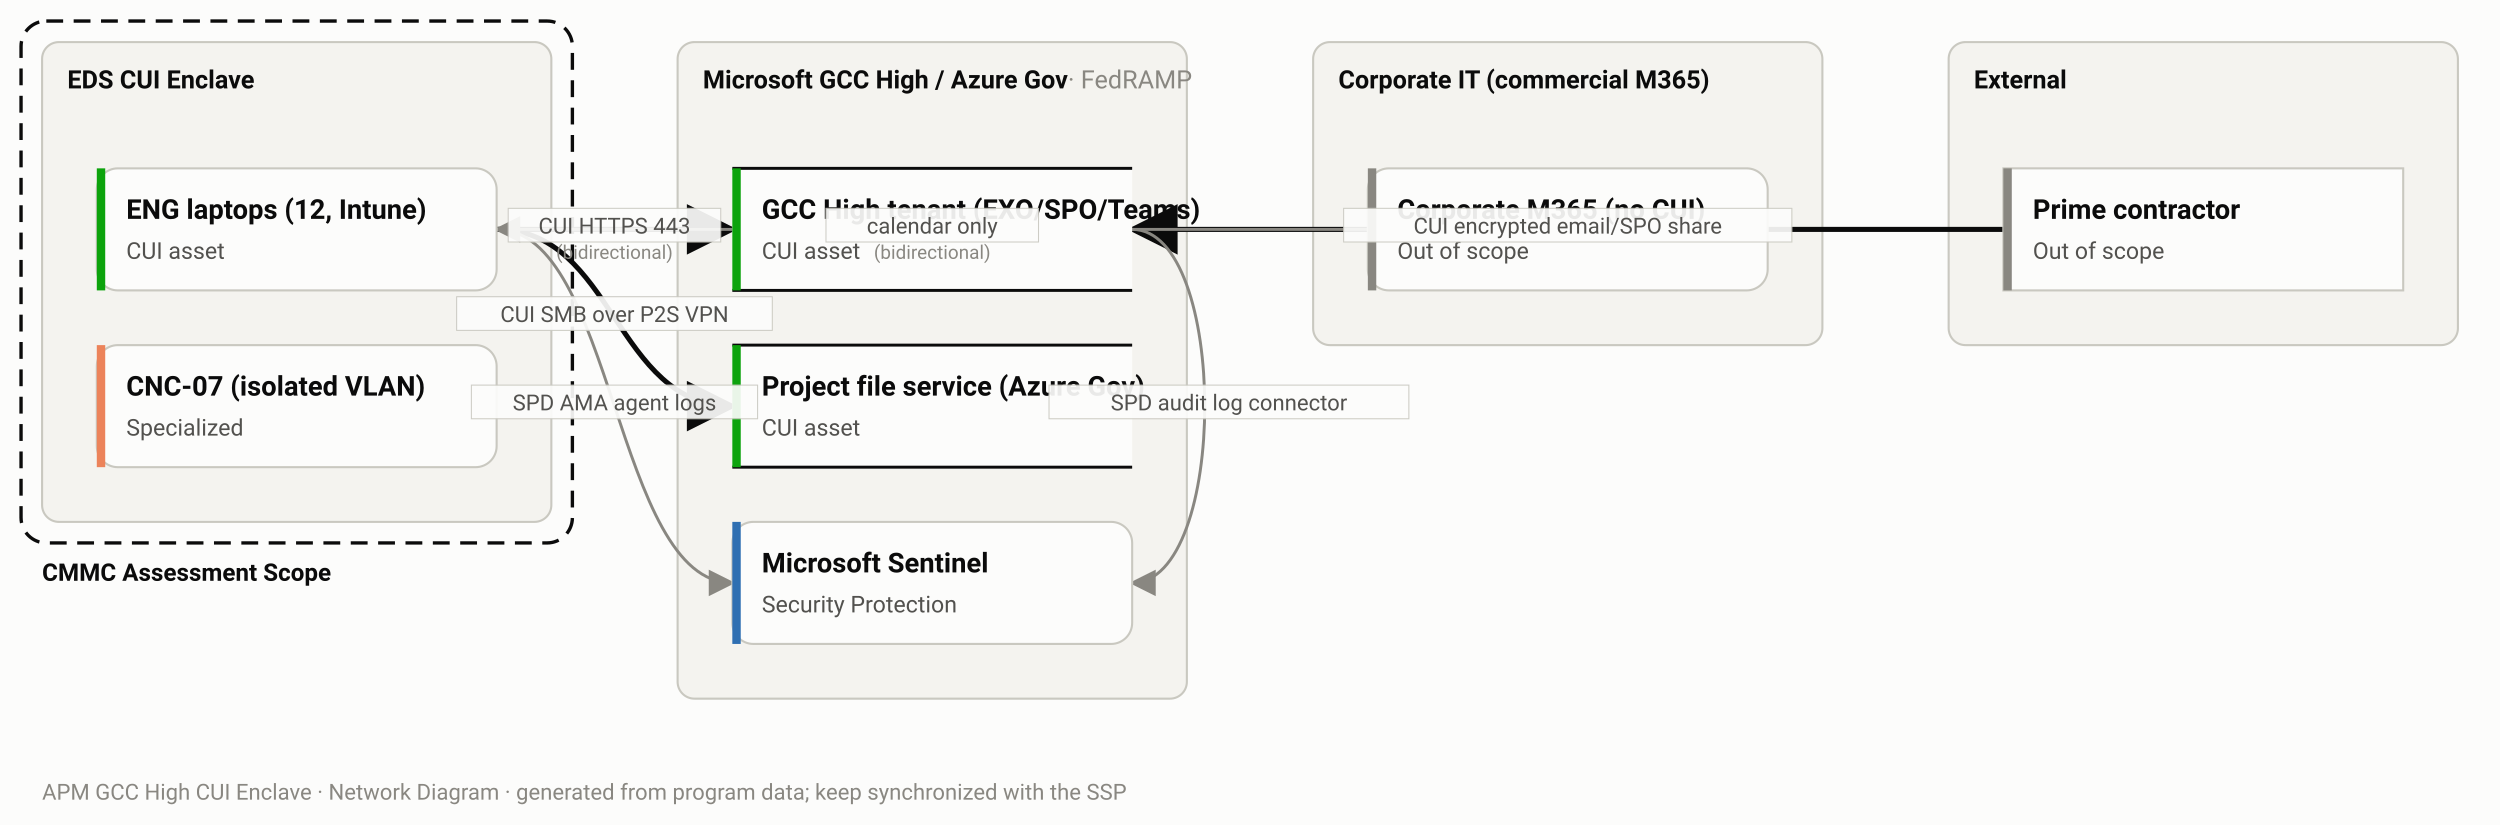
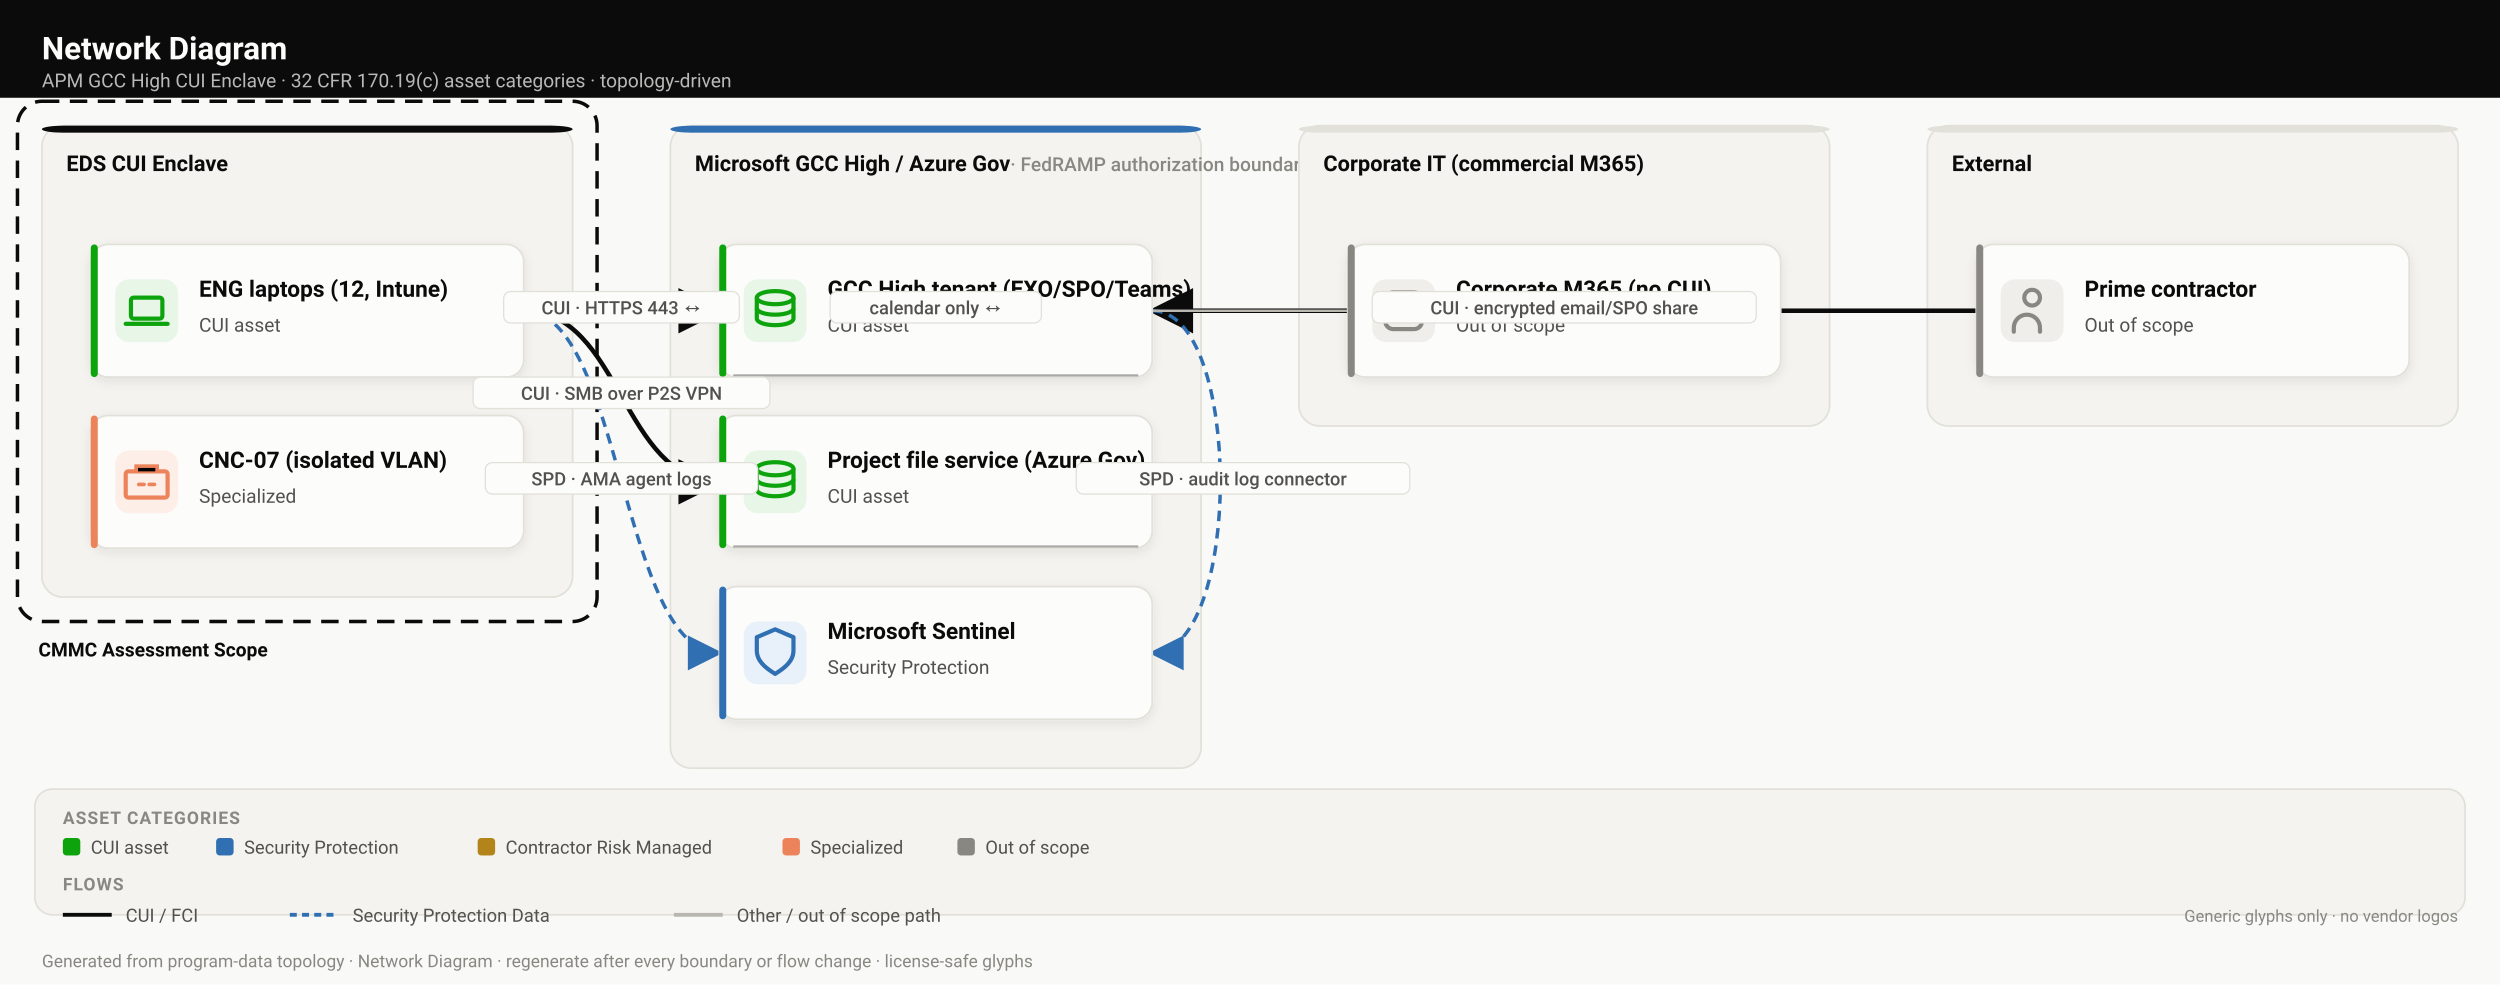
- <svg xmlns="http://www.w3.org/2000/svg" width="1188" height="392" viewBox="0 0 1188 392" font-family="-apple-system, Segoe UI, Roboto, Helvetica, Arial, sans-serif">
+ <svg xmlns="http://www.w3.org/2000/svg" width="1432" height="564" viewBox="0 0 1432 564" font-family="-apple-system, BlinkMacSystemFont, Segoe UI, Roboto, Helvetica, Arial, sans-serif">
  <defs>
+     <filter id="nodeShadow" x="-20%" y="-20%" width="140%" height="140%">
+       <feDropShadow dx="0" dy="2" stdDeviation="3" flood-opacity="0.08" />
+     </filter>
    <marker id="arrow" markerWidth="9" markerHeight="9" refX="8" refY="4.5" orient="auto">
-       <path d="M0,0 L9,4.5 L0,9 z" fill="#898781" />
+       <path d="M0,0 L9,4.5 L0,9 z" fill="#b8b7b0" />
    </marker>
    <marker id="arrow-cui" markerWidth="10" markerHeight="10" refX="9" refY="5" orient="auto">
      <path d="M0,0 L10,5 L0,10 z" fill="#0b0b0b" />
    </marker>
+     <marker id="arrow-spd" markerWidth="10" markerHeight="10" refX="9" refY="5" orient="auto">
+       <path d="M0,0 L10,5 L0,10 z" fill="#2f6fb2" />
+     </marker>
  </defs>
-   <rect width="1188" height="392" fill="#fcfcfb" />
-   <rect x="10" y="10" width="262" height="248" rx="12" fill="none" stroke="#0b0b0b" stroke-width="1.6" stroke-dasharray="8 5" />
-   <text x="20" y="276" font-size="11.5" font-weight="600" fill="#0b0b0b">CMMC Assessment Scope</text>
-   <rect x="20" y="20" width="242" height="228" rx="8" fill="#f4f3ef" stroke="#c9c8c0" stroke-width="1" />
-   <text x="32" y="42" font-size="12" font-weight="650" fill="#0b0b0b">EDS CUI Enclave<tspan fill="#898781" font-weight="400" />
+   <rect width="1432" height="564" fill="#f9f9f7" />
+   <rect x="0" y="0" width="1432" height="56" fill="#0b0b0b" />
+   <text x="24" y="34" font-size="18" font-weight="700" fill="#fcfcfb">Network Diagram</text>
+   <text x="24" y="50" font-size="11" fill="#fcfcfb" opacity="0.72">APM GCC High CUI Enclave · 32 CFR 170.19(c) asset categories · topology-driven</text>
+   <rect x="10" y="58" width="332" height="298" rx="14" fill="none" stroke="#0b0b0b" stroke-width="2" stroke-dasharray="10 6" />
+   <text x="22" y="376" font-size="11" font-weight="700" fill="#0b0b0b">CMMC Assessment Scope</text>
+   <rect x="24" y="72" width="304" height="270" rx="12" fill="#f4f3ef" stroke="#e1e0d9" stroke-width="1" />
+   <rect x="24" y="72" width="304" height="4" rx="12" fill="#0b0b0b" />
+   <text x="38" y="98" font-size="12.5" font-weight="700" fill="#0b0b0b">EDS CUI Enclave<tspan fill="#898781" font-weight="500" font-size="11" />
  </text>
-   <rect x="322" y="20" width="242" height="312" rx="8" fill="#f4f3ef" stroke="#c9c8c0" stroke-width="1" />
-   <text x="334" y="42" font-size="12" font-weight="650" fill="#0b0b0b">Microsoft GCC High / Azure Gov<tspan fill="#898781" font-weight="400"> · FedRAMP</tspan>
+   <rect x="384" y="72" width="304" height="368" rx="12" fill="#f4f3ef" stroke="#e1e0d9" stroke-width="1" />
+   <rect x="384" y="72" width="304" height="4" rx="12" fill="#2f6fb2" />
+   <text x="398" y="98" font-size="12.5" font-weight="700" fill="#0b0b0b">Microsoft GCC High / Azure Gov<tspan fill="#898781" font-weight="500" font-size="11"> · FedRAMP authorization boundary</tspan>
  </text>
-   <rect x="624" y="20" width="242" height="144" rx="8" fill="#f4f3ef" stroke="#c9c8c0" stroke-width="1" />
-   <text x="636" y="42" font-size="12" font-weight="650" fill="#0b0b0b">Corporate IT (commercial M365)<tspan fill="#898781" font-weight="400" />
+   <rect x="744" y="72" width="304" height="172" rx="12" fill="#f4f3ef" stroke="#e1e0d9" stroke-width="1" />
+   <rect x="744" y="72" width="304" height="4" rx="12" fill="#e1e0d9" />
+   <text x="758" y="98" font-size="12.5" font-weight="700" fill="#0b0b0b">Corporate IT (commercial M365)<tspan fill="#898781" font-weight="500" font-size="11" />
  </text>
-   <rect x="926" y="20" width="242" height="144" rx="8" fill="#f4f3ef" stroke="#c9c8c0" stroke-width="1" />
-   <text x="938" y="42" font-size="12" font-weight="650" fill="#0b0b0b">External<tspan fill="#898781" font-weight="400" />
+   <rect x="1104" y="72" width="304" height="172" rx="12" fill="#f4f3ef" stroke="#e1e0d9" stroke-width="1" />
+   <rect x="1104" y="72" width="304" height="4" rx="12" fill="#e1e0d9" />
+   <text x="1118" y="98" font-size="12.5" font-weight="700" fill="#0b0b0b">External<tspan fill="#898781" font-weight="500" font-size="11" />
  </text>
-   <path d="M 952 109.0 C 745.0 109.0, 745.0 109.0, 538 109.0" fill="none" stroke="#0b0b0b" stroke-width="2.4" marker-end="url(#arrow-cui)" />
-   <path d="M 236 109.0 C 292.0 109.0, 292.0 109.0, 348 109.0" fill="none" stroke="#0b0b0b" stroke-width="2.4" marker-end="url(#arrow-cui)" />
-   <path d="M 236 109.0 C 292.0 109.0, 292.0 193.0, 348 193.0" fill="none" stroke="#0b0b0b" stroke-width="2.4" marker-end="url(#arrow-cui)" />
-   <path d="M 236 109.0 C 292.0 109.0, 292.0 277.0, 348 277.0" fill="none" stroke="#898781" stroke-width="1.4" marker-end="url(#arrow)" />
-   <path d="M 538 109.0 C 584 109.0, 584 277.0, 538 277.0" fill="none" stroke="#898781" stroke-width="1.4" marker-end="url(#arrow)" />
-   <path d="M 650 109.0 C 443.0 109.0, 443.0 109.0, 236 109.0" fill="none" stroke="#898781" stroke-width="1.4" marker-end="url(#arrow)" />
-   <rect x="46" y="80" width="190" height="58" rx="10" fill="#fcfcfb" stroke="#c9c8c0" stroke-width="1" />
-   <rect x="46" y="80" width="4" height="58" fill="#0ca30c" />
-   <text x="60" y="104" font-size="13" font-weight="600" fill="#0b0b0b">ENG laptops (12, Intune)</text>
-   <text x="60" y="123" font-size="11" fill="#52514e">CUI asset</text>
-   <rect x="46" y="164" width="190" height="58" rx="10" fill="#fcfcfb" stroke="#c9c8c0" stroke-width="1" />
-   <rect x="46" y="164" width="4" height="58" fill="#ec835a" />
-   <text x="60" y="188" font-size="13" font-weight="600" fill="#0b0b0b">CNC-07 (isolated VLAN)</text>
-   <text x="60" y="207" font-size="11" fill="#52514e">Specialized</text>
-   <rect x="348" y="80" width="190" height="58" fill="#fcfcfb" />
-   <line x1="348" y1="80" x2="538" y2="80" stroke="#0b0b0b" stroke-width="1.4" />
-   <line x1="348" y1="138" x2="538" y2="138" stroke="#0b0b0b" stroke-width="1.4" />
-   <rect x="348" y="80" width="4" height="58" fill="#0ca30c" />
-   <text x="362" y="104" font-size="13" font-weight="600" fill="#0b0b0b">GCC High tenant (EXO/SPO/Teams)</text>
-   <text x="362" y="123" font-size="11" fill="#52514e">CUI asset</text>
-   <rect x="348" y="164" width="190" height="58" fill="#fcfcfb" />
-   <line x1="348" y1="164" x2="538" y2="164" stroke="#0b0b0b" stroke-width="1.4" />
-   <line x1="348" y1="222" x2="538" y2="222" stroke="#0b0b0b" stroke-width="1.4" />
-   <rect x="348" y="164" width="4" height="58" fill="#0ca30c" />
-   <text x="362" y="188" font-size="13" font-weight="600" fill="#0b0b0b">Project file service (Azure Gov)</text>
-   <text x="362" y="207" font-size="11" fill="#52514e">CUI asset</text>
-   <rect x="348" y="248" width="190" height="58" rx="10" fill="#fcfcfb" stroke="#c9c8c0" stroke-width="1" />
-   <rect x="348" y="248" width="4" height="58" fill="#2f6fb2" />
-   <text x="362" y="272" font-size="13" font-weight="600" fill="#0b0b0b">Microsoft Sentinel</text>
-   <text x="362" y="291" font-size="11" fill="#52514e">Security Protection</text>
-   <rect x="650" y="80" width="190" height="58" rx="10" fill="#fcfcfb" stroke="#c9c8c0" stroke-width="1" />
-   <rect x="650" y="80" width="4" height="58" fill="#898781" />
-   <text x="664" y="104" font-size="13" font-weight="600" fill="#0b0b0b">Corporate M365 (no CUI)</text>
-   <text x="664" y="123" font-size="11" fill="#52514e">Out of scope</text>
-   <rect x="952" y="80" width="190" height="58" rx="0" fill="#fcfcfb" stroke="#c9c8c0" stroke-width="1" />
-   <rect x="952" y="80" width="4" height="58" fill="#898781" />
-   <text x="966" y="104" font-size="13" font-weight="600" fill="#0b0b0b">Prime contractor</text>
-   <text x="966" y="123" font-size="11" fill="#52514e">Out of scope</text>
-   <rect x="638.5" y="99.0" width="213" height="16" fill="#fcfcfb" opacity="0.92" stroke="#c9c8c0" stroke-width="0.5" />
-   <text x="745.0" y="111.0" font-size="10.5" text-anchor="middle" fill="#52514e">CUI encrypted email/SPO share</text>
-   <rect x="241.5" y="99.0" width="101" height="16" fill="#fcfcfb" opacity="0.92" stroke="#c9c8c0" stroke-width="0.5" />
-   <text x="292.0" y="111.0" font-size="10.5" text-anchor="middle" fill="#52514e">CUI HTTPS 443</text>
-   <text x="292.0" y="123.0" font-size="9" text-anchor="middle" fill="#898781">(bidirectional)</text>
-   <rect x="217.0" y="141.0" width="150" height="16" fill="#fcfcfb" opacity="0.92" stroke="#c9c8c0" stroke-width="0.5" />
-   <text x="292.0" y="153.0" font-size="10.5" text-anchor="middle" fill="#52514e">CUI SMB over P2S VPN</text>
-   <rect x="224.0" y="183.0" width="136" height="16" fill="#fcfcfb" opacity="0.92" stroke="#c9c8c0" stroke-width="0.5" />
-   <text x="292.0" y="195.0" font-size="10.5" text-anchor="middle" fill="#52514e">SPD AMA agent logs</text>
-   <rect x="498.5" y="183.0" width="171" height="16" fill="#fcfcfb" opacity="0.92" stroke="#c9c8c0" stroke-width="0.5" />
-   <text x="584" y="195.0" font-size="10.5" text-anchor="middle" fill="#52514e">SPD audit log connector</text>
-   <rect x="392.5" y="99.0" width="101" height="16" fill="#fcfcfb" opacity="0.92" stroke="#c9c8c0" stroke-width="0.5" />
-   <text x="443.0" y="111.0" font-size="10.5" text-anchor="middle" fill="#52514e">calendar only</text>
-   <text x="443.0" y="123.0" font-size="9" text-anchor="middle" fill="#898781">(bidirectional)</text>
-   <text x="20" y="380" font-size="10.5" fill="#898781">APM GCC High CUI Enclave · Network Diagram · generated from program data; keep synchronized with the SSP</text>
+   <path d="M 1132 178.0 C 896.0 178.0, 896.0 178.0, 660 178.0" fill="none" stroke="#0b0b0b" stroke-width="2.6" marker-end="url(#arrow-cui)" />
+   <path d="M 300 178.0 C 356.0 178.0, 356.0 178.0, 412 178.0" fill="none" stroke="#0b0b0b" stroke-width="2.6" marker-start="url(#arrow-cui)" marker-end="url(#arrow-cui)" />
+   <path d="M 300 178.0 C 356.0 178.0, 356.0 276.0, 412 276.0" fill="none" stroke="#0b0b0b" stroke-width="2.6" marker-end="url(#arrow-cui)" />
+   <path d="M 300 178.0 C 356.0 178.0, 356.0 374.0, 412 374.0" fill="none" stroke="#2f6fb2" stroke-width="2.0" stroke-dasharray="6 4" marker-end="url(#arrow-spd)" />
+   <path d="M 660 178.0 C 712 178.0, 712 374.0, 660 374.0" fill="none" stroke="#2f6fb2" stroke-width="2.0" stroke-dasharray="6 4" marker-end="url(#arrow-spd)" />
+   <path d="M 772 178.0 C 536.0 178.0, 536.0 178.0, 300 178.0" fill="none" stroke="#b8b7b0" stroke-width="1.4" marker-start="url(#arrow)" marker-end="url(#arrow)" />
+   <g filter="url(#nodeShadow)">
+     <rect x="52" y="140" width="248" height="76" rx="10" fill="#fcfcfb" stroke="#e1e0d9" stroke-width="1" />
+   </g>
+   <rect x="52" y="140" width="4" height="76" rx="2" fill="#0ca30c" />
+   <rect x="66" y="160.0" width="36" height="36" rx="8" fill="#e7f6e7" />
+   <g transform="translate(66.0,160.0) scale(1.500)" color="#0ca30c">
+     <rect x="6" y="7" width="12" height="8" rx="1" fill="none" stroke="currentColor" stroke-width="1.6" />
+     <path d="M4 17h16" stroke="currentColor" stroke-width="1.6" stroke-linecap="round" />
+   </g>
+   <text x="114" y="170" font-size="13" font-weight="650" fill="#0b0b0b">ENG laptops (12, Intune)</text>
+   <text x="114" y="190" font-size="11" fill="#52514e">CUI asset</text>
+   <g filter="url(#nodeShadow)">
+     <rect x="52" y="238" width="248" height="76" rx="10" fill="#fcfcfb" stroke="#e1e0d9" stroke-width="1" />
+   </g>
+   <rect x="52" y="238" width="4" height="76" rx="2" fill="#ec835a" />
+   <rect x="66" y="258.0" width="36" height="36" rx="8" fill="#fdeee7" />
+   <g transform="translate(66.0,258.0) scale(1.500)" color="#ec835a">
+     <rect x="4" y="8" width="16" height="10" rx="1" fill="none" stroke="currentColor" stroke-width="1.6" />
+     <path d="M8 8V6h8v2M9 13h2M13 13h2" stroke="currentColor" stroke-width="1.4" stroke-linecap="round" />
+   </g>
+   <text x="114" y="268" font-size="13" font-weight="650" fill="#0b0b0b">CNC-07 (isolated VLAN)</text>
+   <text x="114" y="288" font-size="11" fill="#52514e">Specialized</text>
+   <g filter="url(#nodeShadow)">
+     <rect x="412" y="140" width="248" height="76" rx="10" fill="#fcfcfb" stroke="#e1e0d9" stroke-width="1" />
+   </g>
+   <rect x="412" y="140" width="4" height="76" rx="2" fill="#0ca30c" />
+   <rect x="426" y="160.0" width="36" height="36" rx="8" fill="#e7f6e7" />
+   <g transform="translate(426.0,160.0) scale(1.500)" color="#0ca30c">
+     <ellipse cx="12" cy="7" rx="7" ry="2.5" fill="none" stroke="currentColor" stroke-width="1.6" />
+     <path d="M5 7v8c0 1.4 3.1 2.5 7 2.5s7-1.1 7-2.5V7" fill="none" stroke="currentColor" stroke-width="1.6" />
+     <path d="M5 11c0 1.4 3.1 2.5 7 2.5s7-1.1 7-2.5" fill="none" stroke="currentColor" stroke-width="1.6" />
+   </g>
+   <line x1="420" y1="215" x2="652" y2="215" stroke="#0b0b0b" stroke-width="1.2" opacity="0.35" />
+   <text x="474" y="170" font-size="13" font-weight="650" fill="#0b0b0b">GCC High tenant (EXO/SPO/Teams)</text>
+   <text x="474" y="190" font-size="11" fill="#52514e">CUI asset</text>
+   <g filter="url(#nodeShadow)">
+     <rect x="412" y="238" width="248" height="76" rx="10" fill="#fcfcfb" stroke="#e1e0d9" stroke-width="1" />
+   </g>
+   <rect x="412" y="238" width="4" height="76" rx="2" fill="#0ca30c" />
+   <rect x="426" y="258.0" width="36" height="36" rx="8" fill="#e7f6e7" />
+   <g transform="translate(426.0,258.0) scale(1.500)" color="#0ca30c">
+     <ellipse cx="12" cy="7" rx="7" ry="2.5" fill="none" stroke="currentColor" stroke-width="1.6" />
+     <path d="M5 7v8c0 1.4 3.1 2.5 7 2.5s7-1.1 7-2.5V7" fill="none" stroke="currentColor" stroke-width="1.6" />
+     <path d="M5 11c0 1.4 3.1 2.5 7 2.5s7-1.1 7-2.5" fill="none" stroke="currentColor" stroke-width="1.6" />
+   </g>
+   <line x1="420" y1="313" x2="652" y2="313" stroke="#0b0b0b" stroke-width="1.2" opacity="0.35" />
+   <text x="474" y="268" font-size="13" font-weight="650" fill="#0b0b0b">Project file service (Azure Gov)</text>
+   <text x="474" y="288" font-size="11" fill="#52514e">CUI asset</text>
+   <g filter="url(#nodeShadow)">
+     <rect x="412" y="336" width="248" height="76" rx="10" fill="#fcfcfb" stroke="#e1e0d9" stroke-width="1" />
+   </g>
+   <rect x="412" y="336" width="4" height="76" rx="2" fill="#2f6fb2" />
+   <rect x="426" y="356.0" width="36" height="36" rx="8" fill="#e8f0fa" />
+   <g transform="translate(426.0,356.0) scale(1.500)" color="#2f6fb2">
+     <path d="M12 3 5 6v5c0 4 3 6.5 7 9 4-2.5 7-5 7-9V6l-7-3Z" fill="none" stroke="currentColor" stroke-width="1.6" stroke-linejoin="round" />
+   </g>
+   <text x="474" y="366" font-size="13" font-weight="650" fill="#0b0b0b">Microsoft Sentinel</text>
+   <text x="474" y="386" font-size="11" fill="#52514e">Security Protection</text>
+   <g filter="url(#nodeShadow)">
+     <rect x="772" y="140" width="248" height="76" rx="10" fill="#fcfcfb" stroke="#e1e0d9" stroke-width="1" />
+   </g>
+   <rect x="772" y="140" width="4" height="76" rx="2" fill="#898781" />
+   <rect x="786" y="160.0" width="36" height="36" rx="8" fill="#efeeea" />
+   <g transform="translate(786.0,160.0) scale(1.500)" color="#898781">
+     <rect x="5" y="5" width="14" height="14" rx="3" fill="none" stroke="currentColor" stroke-width="1.6" />
+     <path d="M9 12h6M12 9v6" stroke="currentColor" stroke-width="1.4" stroke-linecap="round" />
+   </g>
+   <text x="834" y="170" font-size="13" font-weight="650" fill="#0b0b0b">Corporate M365 (no CUI)</text>
+   <text x="834" y="190" font-size="11" fill="#52514e">Out of scope</text>
+   <g filter="url(#nodeShadow)">
+     <rect x="1132" y="140" width="248" height="76" rx="10" fill="#fcfcfb" stroke="#e1e0d9" stroke-width="1" />
+   </g>
+   <rect x="1132" y="140" width="4" height="76" rx="2" fill="#898781" />
+   <rect x="1146" y="160.0" width="36" height="36" rx="8" fill="#efeeea" />
+   <g transform="translate(1146.0,160.0) scale(1.500)" color="#898781">
+     <path d="M12 4a3 3 0 1 1 0 6 3 3 0 0 1 0-6Z" fill="none" stroke="currentColor" stroke-width="1.6" />
+     <path d="M5 20v-1.5a5 5 0 0 1 10 0V20" fill="none" stroke="currentColor" stroke-width="1.6" stroke-linecap="round" />
+   </g>
+   <text x="1194" y="170" font-size="13" font-weight="650" fill="#0b0b0b">Prime contractor</text>
+   <text x="1194" y="190" font-size="11" fill="#52514e">Out of scope</text>
+   <rect x="786.0" y="167.0" width="220" height="18" rx="4" fill="#fcfcfb" stroke="#e1e0d9" stroke-width="0.75" />
+   <text x="896.0" y="180.0" font-size="10.5" text-anchor="middle" fill="#52514e" font-weight="500">CUI · encrypted email/SPO share</text>
+   <rect x="288.5" y="167.0" width="135" height="18" rx="4" fill="#fcfcfb" stroke="#e1e0d9" stroke-width="0.75" />
+   <text x="356.0" y="180.0" font-size="10.5" text-anchor="middle" fill="#52514e" font-weight="500">CUI · HTTPS 443 ↔</text>
+   <rect x="271.0" y="216.0" width="170" height="18" rx="4" fill="#fcfcfb" stroke="#e1e0d9" stroke-width="0.75" />
+   <text x="356.0" y="229.0" font-size="10.5" text-anchor="middle" fill="#52514e" font-weight="500">CUI · SMB over P2S VPN</text>
+   <rect x="278.0" y="265.0" width="156" height="18" rx="4" fill="#fcfcfb" stroke="#e1e0d9" stroke-width="0.75" />
+   <text x="356.0" y="278.0" font-size="10.5" text-anchor="middle" fill="#52514e" font-weight="500">SPD · AMA agent logs</text>
+   <rect x="616.5" y="265.0" width="191" height="18" rx="4" fill="#fcfcfb" stroke="#e1e0d9" stroke-width="0.75" />
+   <text x="712" y="278.0" font-size="10.5" text-anchor="middle" fill="#52514e" font-weight="500">SPD · audit log connector</text>
+   <rect x="475.5" y="167.0" width="121" height="18" rx="4" fill="#fcfcfb" stroke="#e1e0d9" stroke-width="0.75" />
+   <text x="536.0" y="180.0" font-size="10.5" text-anchor="middle" fill="#52514e" font-weight="500">calendar only ↔</text>
+   <rect x="20" y="452" width="1392" height="72" rx="10" fill="#f4f3ef" stroke="#e1e0d9" stroke-width="1" />
+   <text x="36" y="472" font-size="10" font-weight="700" fill="#898781" letter-spacing="0.06em">ASSET CATEGORIES</text>
+   <rect x="36" y="480" width="10" height="10" rx="2" fill="#0ca30c" />
+   <text x="52" y="489" font-size="10.5" fill="#52514e">CUI asset</text>
+   <rect x="123.8" y="480" width="10" height="10" rx="2" fill="#2f6fb2" />
+   <text x="139.8" y="489" font-size="10.5" fill="#52514e">Security Protection</text>
+   <rect x="273.6" y="480" width="10" height="10" rx="2" fill="#b28419" />
+   <text x="289.6" y="489" font-size="10.5" fill="#52514e">Contractor Risk Managed</text>
+   <rect x="448.2" y="480" width="10" height="10" rx="2" fill="#ec835a" />
+   <text x="464.2" y="489" font-size="10.5" fill="#52514e">Specialized</text>
+   <rect x="548.4" y="480" width="10" height="10" rx="2" fill="#898781" />
+   <text x="564.4" y="489" font-size="10.5" fill="#52514e">Out of scope</text>
+   <text x="36" y="510" font-size="10" font-weight="700" fill="#898781" letter-spacing="0.06em">FLOWS</text>
+   <line x1="36" y1="524" x2="64" y2="524" stroke="#0b0b0b" stroke-width="2.2" />
+   <text x="72" y="528" font-size="10.5" fill="#52514e">CUI / FCI</text>
+   <line x1="166" y1="524" x2="194" y2="524" stroke="#2f6fb2" stroke-width="2.2" stroke-dasharray="4 3" />
+   <text x="202" y="528" font-size="10.5" fill="#52514e">Security Protection Data</text>
+   <line x1="386" y1="524" x2="414" y2="524" stroke="#b8b7b0" stroke-width="2.2" />
+   <text x="422" y="528" font-size="10.5" fill="#52514e">Other / out of scope path</text>
+   <text x="1408" y="528" font-size="9.5" text-anchor="end" fill="#898781">Generic glyphs only · no vendor logos</text>
+   <text x="24" y="554" font-size="10" fill="#898781">Generated from program-data topology · Network Diagram · regenerate after every boundary or flow change · license-safe glyphs</text>
</svg>
